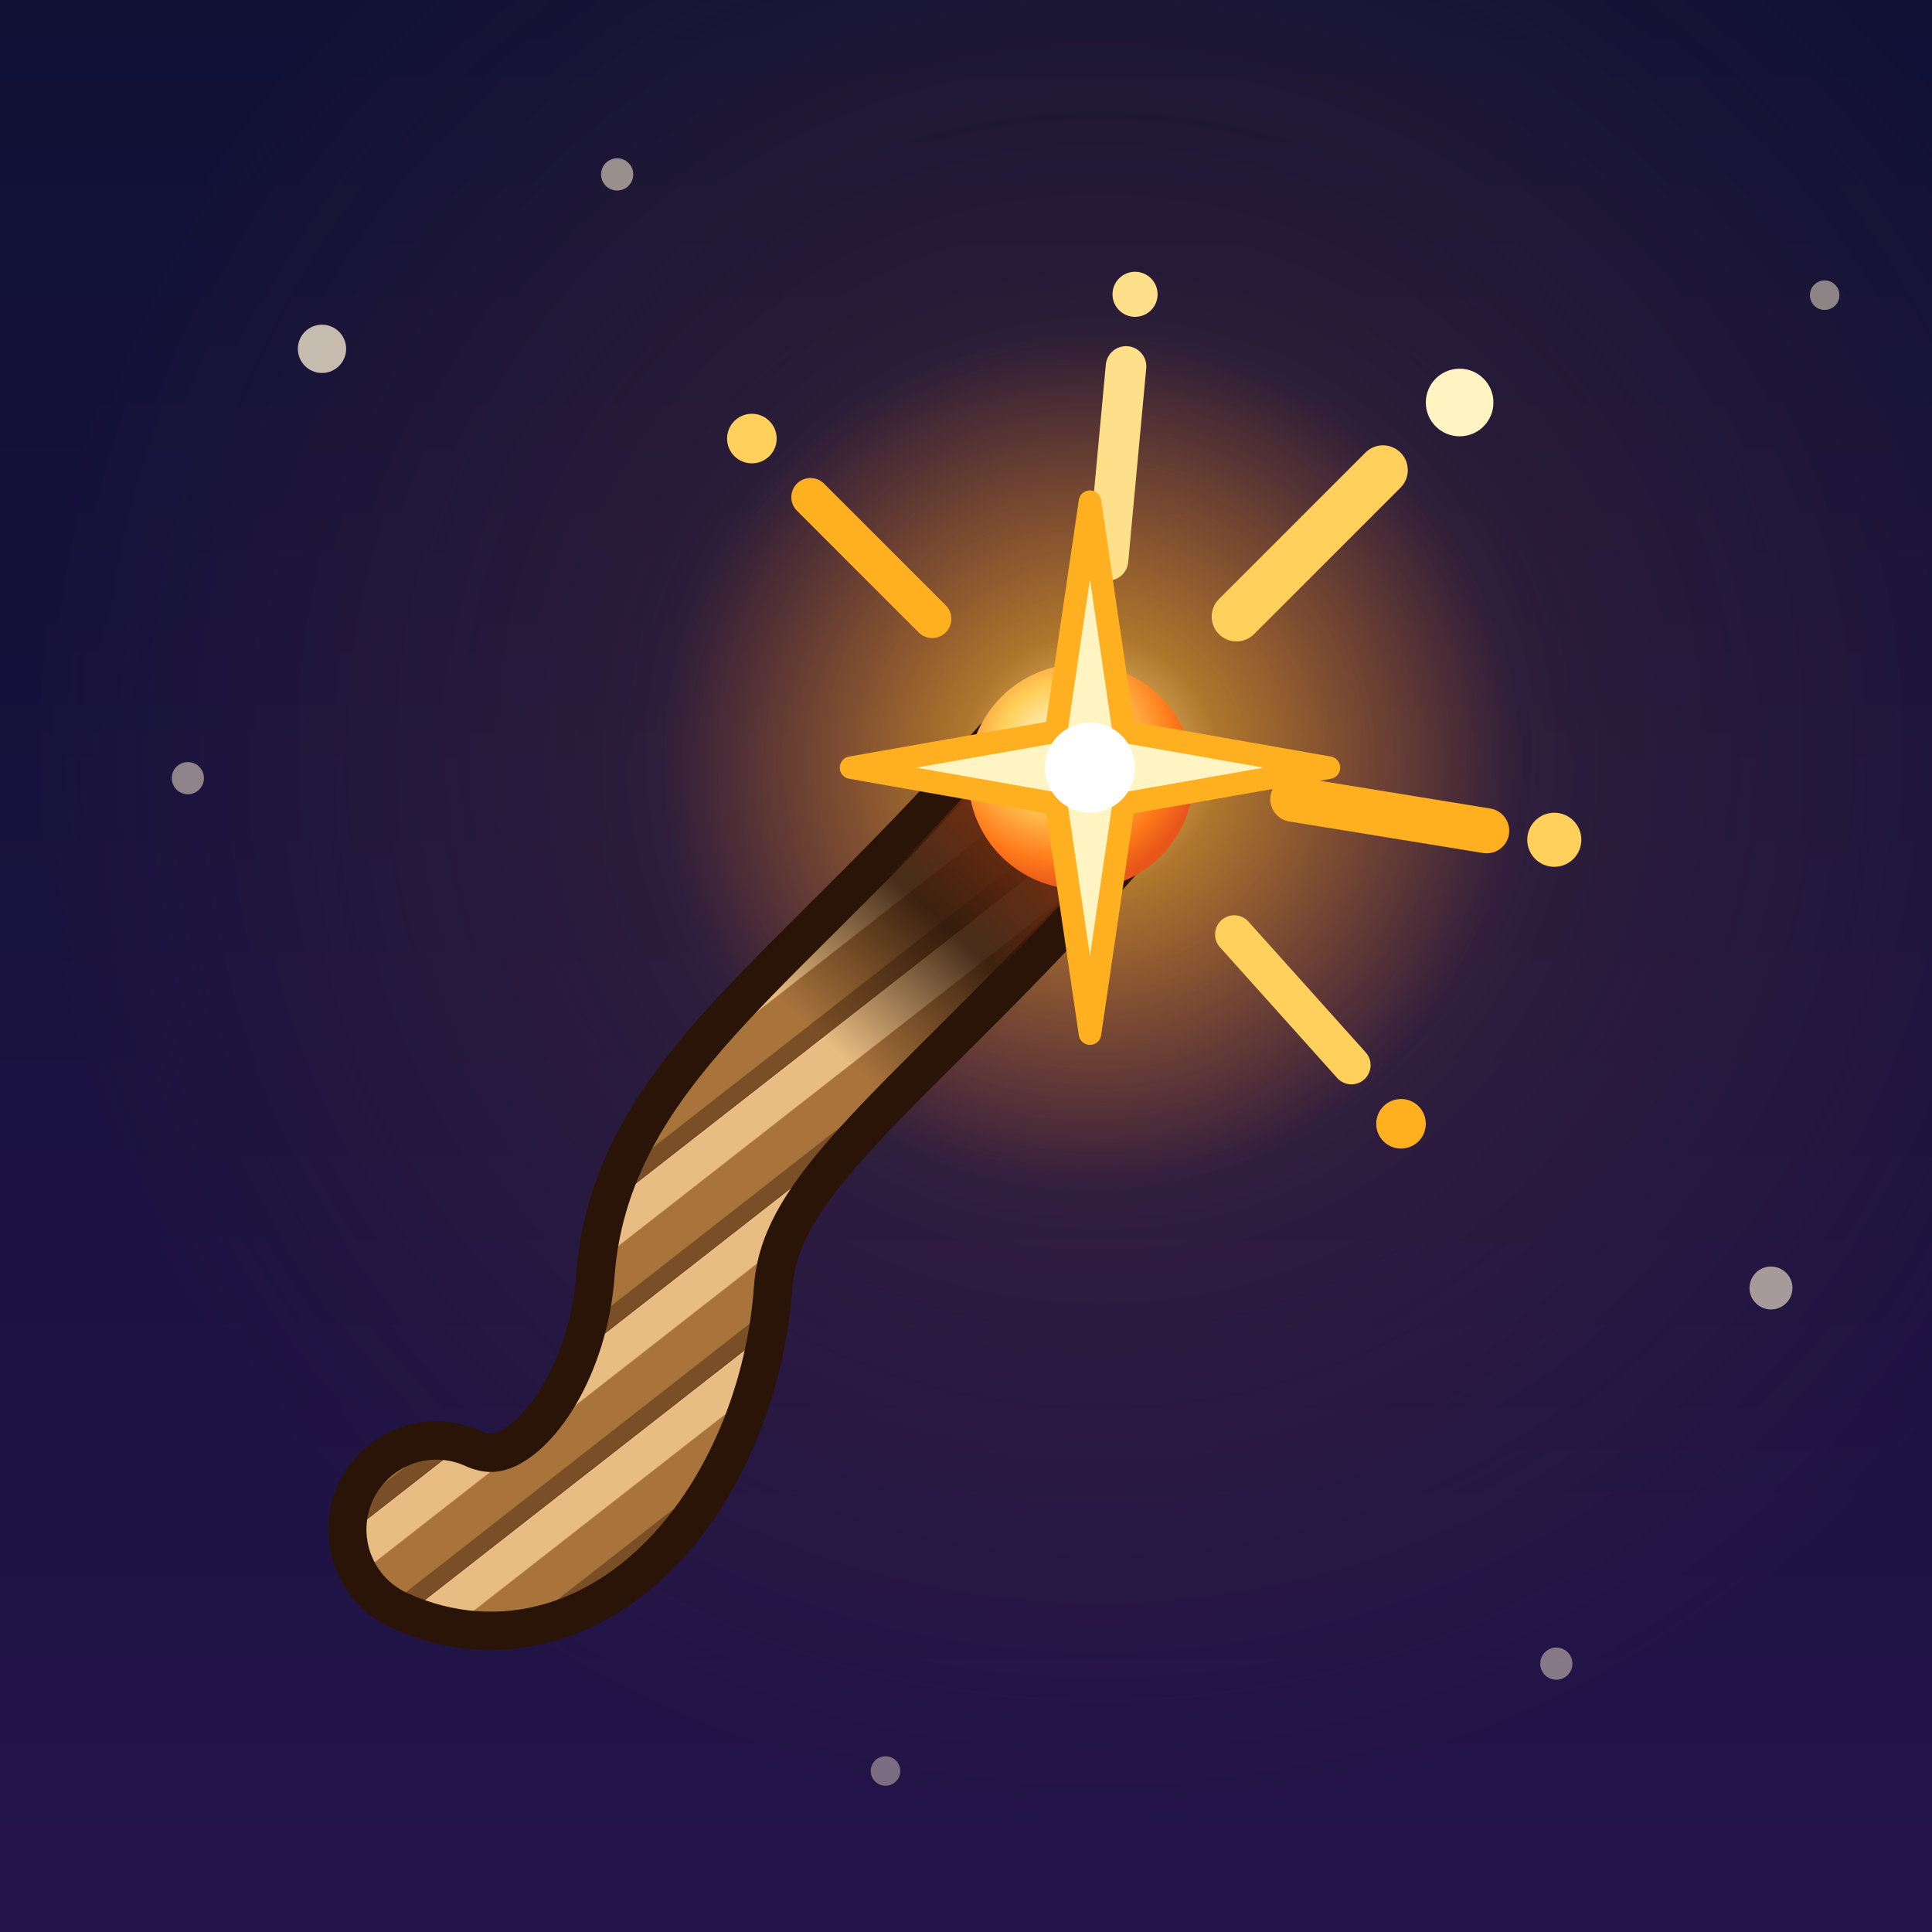
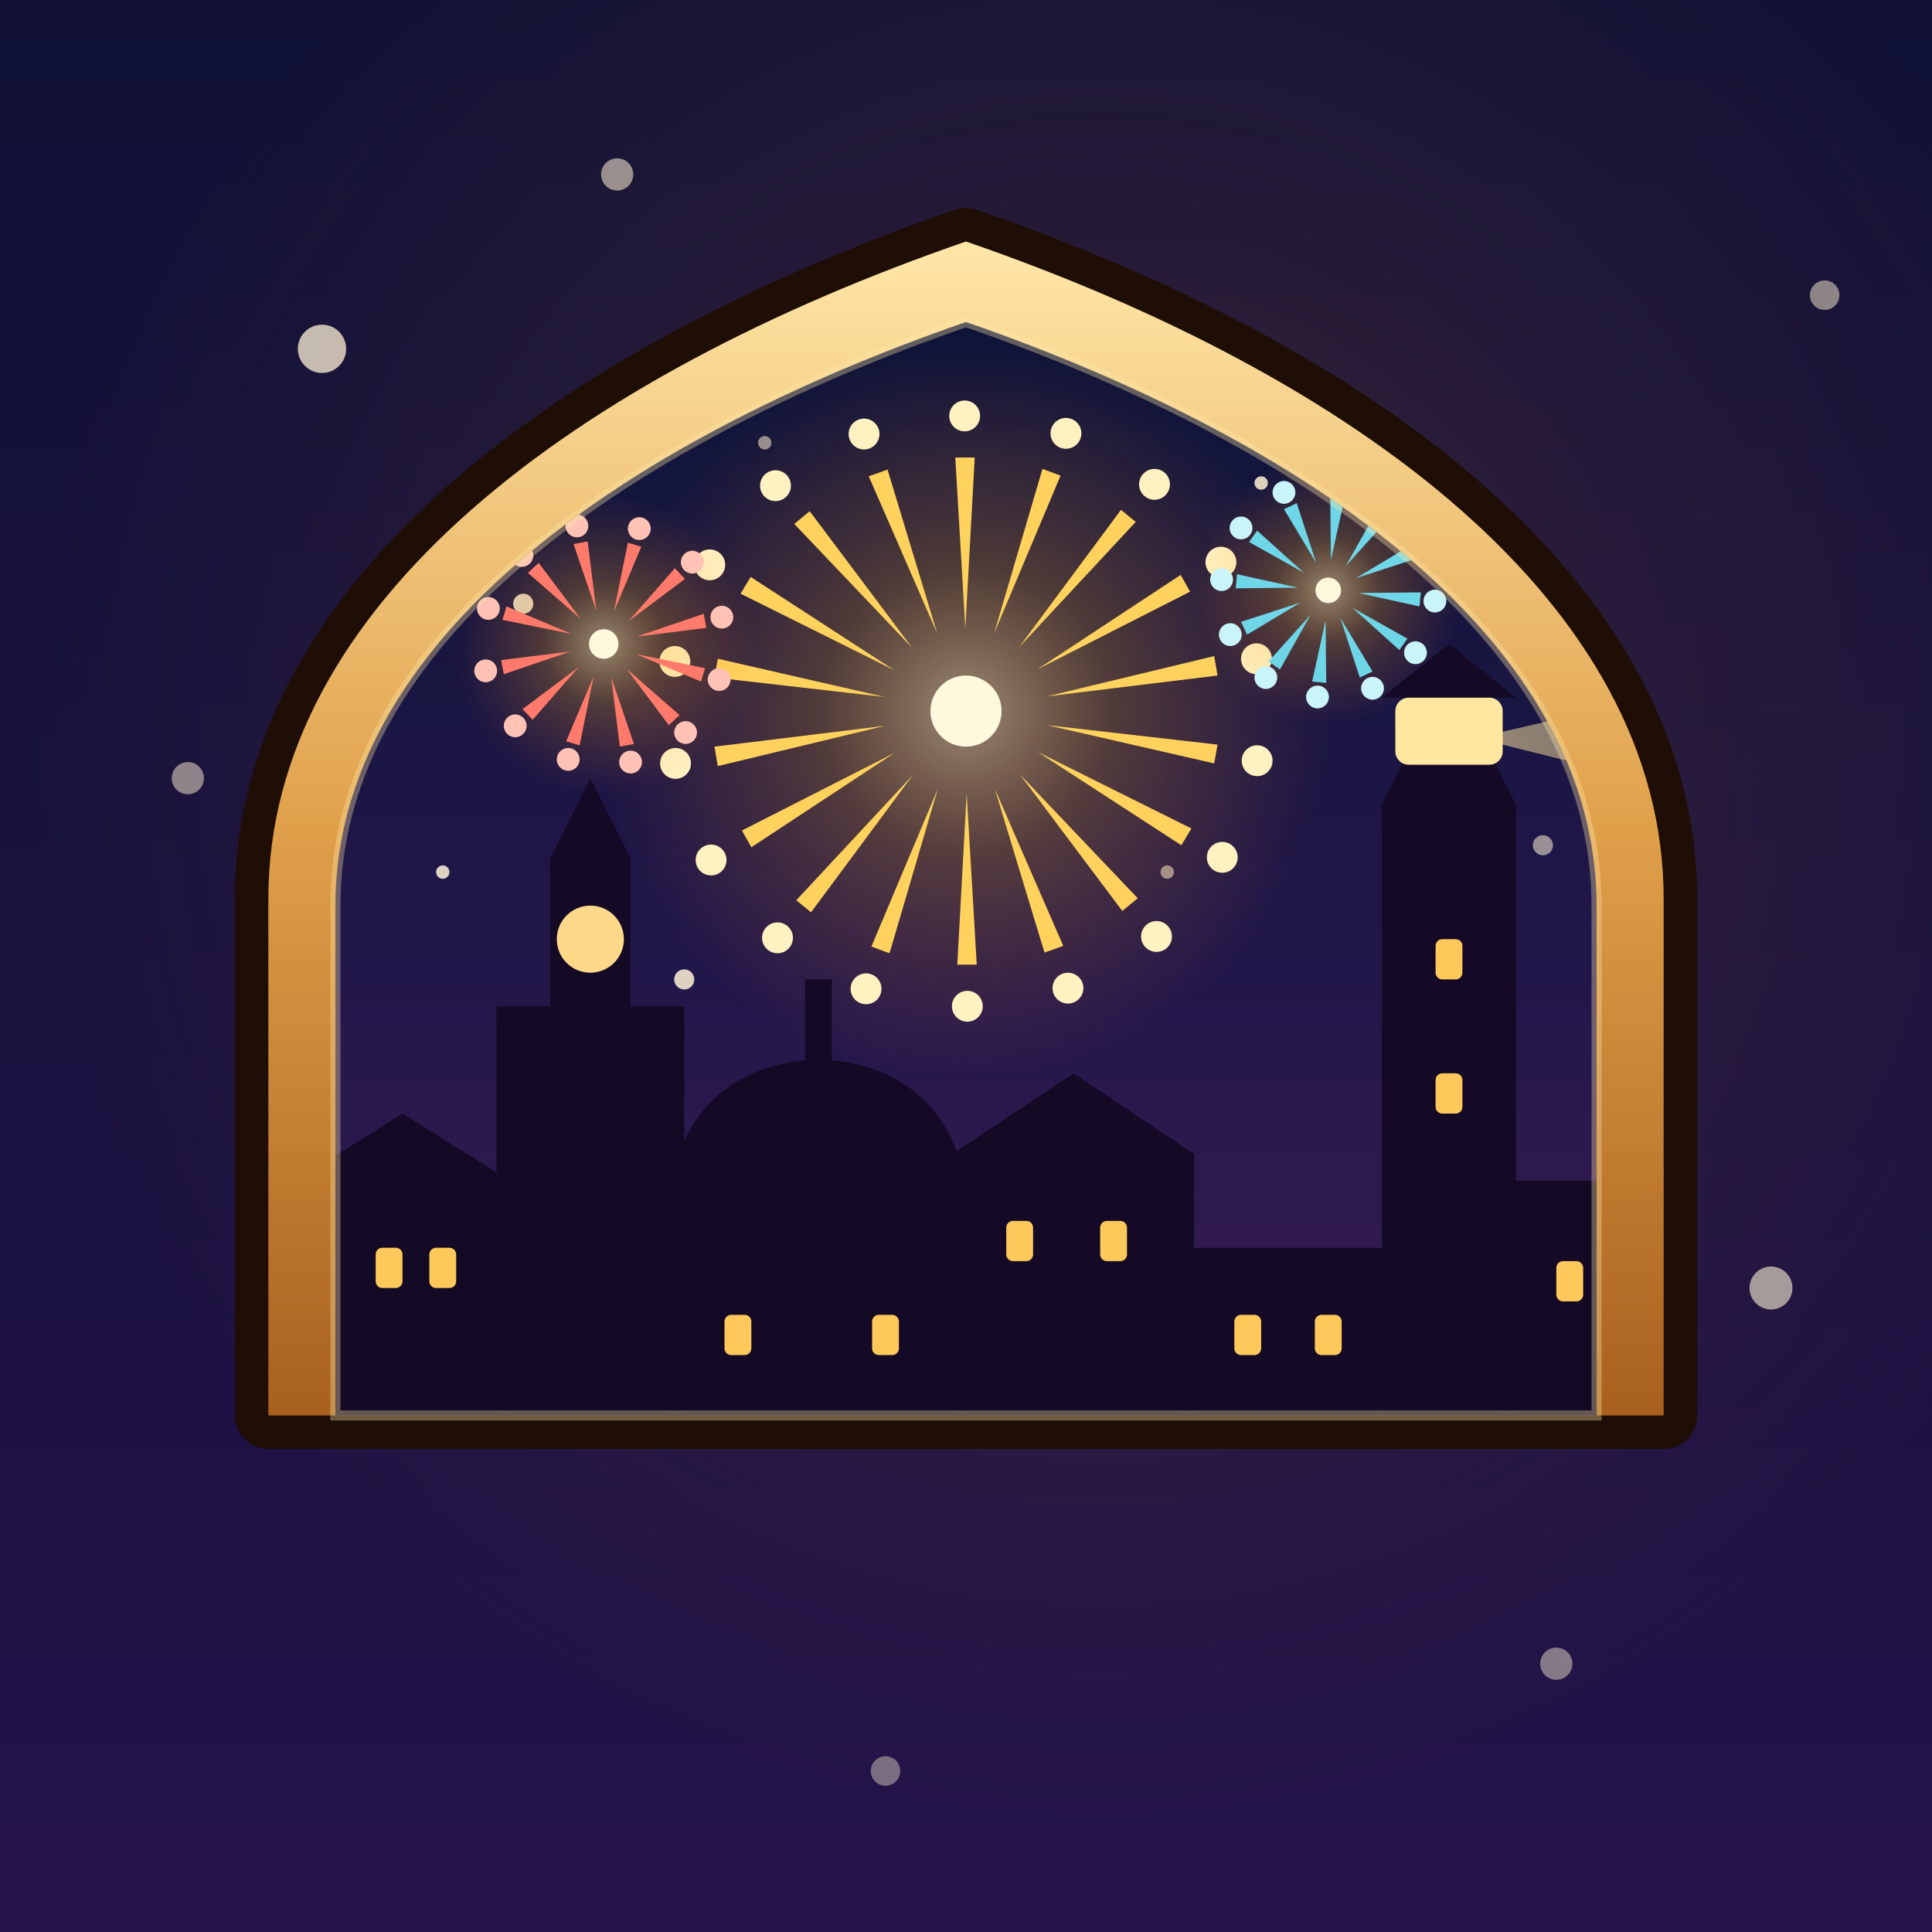
<svg xmlns="http://www.w3.org/2000/svg" viewBox="18 18 72 72" width="512" height="512">
  <g id="arka">
    <defs>
      <linearGradient id="a-gok" x1="0" y1="0" x2="0" y2="1">
        <stop offset="0" stop-color="#0B1030" />
        <stop offset=".55" stop-color="#1A1240" />
        <stop offset="1" stop-color="#2A1450" />
      </linearGradient>
      <radialGradient id="a-isik" cx="59" cy="46" r="40" gradientUnits="userSpaceOnUse">
        <stop offset="0" stop-color="#FF9A3C" stop-opacity=".30" />
        <stop offset=".45" stop-color="#B8642E" stop-opacity=".12" />
        <stop offset="1" stop-color="#B8642E" stop-opacity="0" />
      </radialGradient>
    </defs>
    <rect width="108" height="108" fill="url(#a-gok)" />
    <rect width="108" height="108" fill="url(#a-isik)" />
    <g fill="#FFF3D6">
      <circle cx="30" cy="31" r=".9" opacity=".75" />
      <circle cx="41" cy="24.5" r=".6" opacity=".55" />
      <circle cx="25" cy="47" r=".6" opacity=".5" />
      <circle cx="84" cy="66" r=".8" opacity=".6" />
      <circle cx="76" cy="80" r=".6" opacity=".45" />
      <circle cx="51" cy="84" r=".55" opacity=".4" />
      <circle cx="86" cy="29" r=".55" opacity=".5" />
    </g>
  </g>
  <g id="on">
-     <defs>
-       <radialGradient id="o-hale" cx="64" cy="42" r="19" gradientUnits="userSpaceOnUse">
-         <stop offset="0" stop-color="#FFF4C2" stop-opacity=".95" />
-         <stop offset=".3" stop-color="#FFB020" stop-opacity=".55" />
-         <stop offset="1" stop-color="#FF7A1A" stop-opacity="0" />
-       </radialGradient>
-       <radialGradient id="o-koz" cx=".4" cy=".36" r=".64">
-         <stop offset="0" stop-color="#FFFBE6" />
-         <stop offset=".4" stop-color="#FFD15C" />
-         <stop offset=".8" stop-color="#FF7A1A" />
-         <stop offset="1" stop-color="#E8561A" />
-       </radialGradient>
-       <pattern id="o-ip" width="4.4" height="4.4" patternUnits="userSpaceOnUse" patternTransform="rotate(52)">
-         <rect width="4.4" height="4.4" fill="#A8743C" />
-         <rect width="1.7" height="4.4" fill="#E8BC82" />
-         <rect x="3.6" width=".8" height="4.4" fill="#7A4E26" />
-       </pattern>
-       <linearGradient id="o-kor" gradientUnits="userSpaceOnUse" x1="53" y1="55" x2="62" y2="45">
-         <stop offset="0" stop-color="#2A1408" stop-opacity="0" />
-         <stop offset=".55" stop-color="#2A1408" stop-opacity=".85" />
-         <stop offset="1" stop-color="#7A2E10" stop-opacity="1" />
-       </linearGradient>
-     </defs>
-     <g transform="translate(54 54) scale(.84) translate(-58.5 -51)">
-       <circle cx="64" cy="42" r="19" fill="url(#o-hale)" />
-       <path d="M35 76C40.5 78.5 45.5 72 46 65S53.5 54 62.6 43.6" fill="none" stroke="#2A1408" stroke-width="9.6" stroke-linecap="round" />
-       <path d="M35 76C40.5 78.5 45.5 72 46 65S53.5 54 62.6 43.6" fill="none" stroke="url(#o-ip)" stroke-width="6.2" stroke-linecap="round" />
-       <path d="M35 76C40.5 78.5 45.5 72 46 65S53.5 54 62.6 43.6" fill="none" stroke="url(#o-kor)" stroke-width="6.4" stroke-linecap="round" />
-       <g stroke-linecap="round" fill="none">
-         <path d="M70.5 35.5 77 29" stroke="#FFD15C" stroke-width="2.2" />
-         <path d="M73 43.6 81.6 45" stroke="#FFB020" stroke-width="2" />
-         <path d="M64.8 33 65.6 24.4" stroke="#FFE08A" stroke-width="1.8" />
-         <path d="M57 35.6 51.6 30.2" stroke="#FFB020" stroke-width="1.7" />
-         <path d="M70.4 49.6 75.6 55.4" stroke="#FFD15C" stroke-width="1.7" />
+     <g transform="translate(54 54) scale(0.25) translate(-200 -118)">
+       <defs>
+         <linearGradient id="o-gok" x1="0" y1="0" x2="0" y2="1">
+           <stop offset="0" stop-color="#0E1438" />
+           <stop offset=".6" stop-color="#22174A" />
+           <stop offset="1" stop-color="#3A1C52" />
+         </linearGradient>
+         <linearGradient id="o-cerceve" x1="0" y1="0" x2="0" y2="1">
+           <stop offset="0" stop-color="#FFE7A8" />
+           <stop offset=".5" stop-color="#E0A04A" />
+           <stop offset="1" stop-color="#A8601E" />
+         </linearGradient>
+         <linearGradient id="o-yuz" gradientUnits="userSpaceOnUse" x1="0" y1="0" x2="0" y2="100">
+           <stop offset="0" stop-color="#FFF4D2" />
+           <stop offset=".38" stop-color="#FFD25E" />
+           <stop offset=".72" stop-color="#FFA22E" />
+           <stop offset="1" stop-color="#E8601C" />
+         </linearGradient>
+         <linearGradient id="o-huzme" x1="0" y1="0" x2="1" y2="0">
+           <stop offset="0" stop-color="#FFE7A0" stop-opacity=".55" />
+           <stop offset="1" stop-color="#FFE7A0" stop-opacity="0" />
+         </linearGradient>
+         <radialGradient id="o-hale">
+           <stop offset="0" stop-color="#FFE7A0" stop-opacity=".7" />
+           <stop offset=".4" stop-color="#FFB020" stop-opacity=".3" />
+           <stop offset="1" stop-color="#FF7A1A" stop-opacity="0" />
+         </radialGradient>
+         <radialGradient id="o-koz" cx=".4" cy=".36" r=".64">
+           <stop offset="0" stop-color="#FFFBE6" />
+           <stop offset=".4" stop-color="#FFD15C" />
+           <stop offset=".8" stop-color="#FF7A1A" />
+           <stop offset="1" stop-color="#E8561A" />
+         </radialGradient>
+         <clipPath id="o-kemer">
+           <path d="M106 185V109C106 70 148 40 200 22C252 40 294 70 294 109V185Z" />
+         </clipPath>
+         <clipPath id="o-harf" />
+       </defs>
+       <g class="f-lg-amblem">
+         <path d="M96 185V108C96 64 142 30 200 10C258 30 304 64 304 108V185Z" fill="#1E0E06" stroke="#1E0E06" stroke-width="10" stroke-linejoin="round" />
+         <path d="M96 185V108C96 64 142 30 200 10C258 30 304 64 304 108V185Z" fill="url(#o-cerceve)" />
+         <path d="M106 185V109C106 70 148 40 200 22C252 40 294 70 294 109V185Z" fill="url(#o-gok)" />
+         <g clip-path="url(#o-kemer)">
+           <circle cx="134" cy="64" r="1.5" fill="#FFF3D6" opacity="0.85" />
+           <circle cx="170" cy="40" r="1" fill="#FFF3D6" opacity="0.55" />
+           <circle cx="244" cy="46" r="1" fill="#FFF3D6" opacity="0.85" />
+           <circle cx="286" cy="100" r="1.5" fill="#FFF3D6" opacity="0.55" />
+           <circle cx="122" cy="104" r="1" fill="#FFF3D6" opacity="0.85" />
+           <circle cx="230" cy="104" r="1" fill="#FFF3D6" opacity="0.55" />
+           <circle cx="158" cy="120" r="1.5" fill="#FFF3D6" opacity="0.85" />
+           <g class="f-lg-fisek" style="--lg-gec:420ms">
+             <circle cx="200" cy="80" r="55" fill="url(#o-hale)" opacity=".8" />
+             <path d="M212.1 82.1L237 87.8L237.5 85Z" fill="#FFD25E" />
+             <circle cx="243.4" cy="87.4" r="2.3" fill="#FFF1C0" />
+             <path d="M210.7 86.1L232.1 100L233.6 97.5Z" fill="#FFD25E" />
+             <circle cx="238.2" cy="101.8" r="2.3" fill="#FFF1C0" />
+             <path d="M208 89.4L223.3 109.8L225.6 107.9Z" fill="#FFD25E" />
+             <circle cx="228.4" cy="113.6" r="2.3" fill="#FFF1C0" />
+             <path d="M204.3 91.6L211.7 116L214.5 115Z" fill="#FFD25E" />
+             <circle cx="215.2" cy="121.3" r="2.3" fill="#FFF1C0" />
+             <path d="M200.1 92.3L198.7 117.8L201.6 117.8Z" fill="#FFD25E" />
+             <circle cx="200.2" cy="124" r="2.3" fill="#FFF1C0" />
+             <path d="M195.8 91.6L185.9 115.1L188.6 116.1Z" fill="#FFD25E" />
+             <circle cx="185.1" cy="121.4" r="2.3" fill="#FFF1C0" />
+             <path d="M192.1 89.5L174.7 108.2L176.9 110Z" fill="#FFD25E" />
+             <circle cx="171.9" cy="113.8" r="2.3" fill="#FFF1C0" />
+             <path d="M189.4 86.2L166.6 97.8L168 100.3Z" fill="#FFD25E" />
+             <circle cx="162" cy="102.2" r="2.3" fill="#FFF1C0" />
+             <path d="M187.9 82.2L162.5 85.3L163 88.2Z" fill="#FFD25E" />
+             <circle cx="156.7" cy="87.8" r="2.3" fill="#FFF1C0" />
+             <path d="M187.9 77.9L163 72.2L162.5 75Z" fill="#FFD25E" />
+             <circle cx="156.6" cy="72.6" r="2.3" fill="#FFF1C0" />
+             <path d="M189.3 73.9L167.9 60L166.4 62.5Z" fill="#FFD25E" />
+             <circle cx="161.8" cy="58.2" r="2.3" fill="#FFF1C0" />
+             <path d="M192 70.6L176.7 50.2L174.4 52.1Z" fill="#FFD25E" />
+             <circle cx="171.6" cy="46.4" r="2.3" fill="#FFF1C0" />
+             <path d="M195.7 68.4L188.3 44L185.5 45Z" fill="#FFD25E" />
+             <circle cx="184.8" cy="38.7" r="2.3" fill="#FFF1C0" />
+             <path d="M199.9 67.7L201.3 42.2L198.4 42.2Z" fill="#FFD25E" />
+             <circle cx="199.8" cy="36" r="2.3" fill="#FFF1C0" />
+             <path d="M204.2 68.4L214.1 44.9L211.4 43.9Z" fill="#FFD25E" />
+             <circle cx="214.9" cy="38.6" r="2.3" fill="#FFF1C0" />
+             <path d="M207.9 70.5L225.3 51.8L223.1 50Z" fill="#FFD25E" />
+             <circle cx="228.1" cy="46.2" r="2.3" fill="#FFF1C0" />
+             <path d="M210.6 73.8L233.4 62.2L232 59.7Z" fill="#FFD25E" />
+             <circle cx="238" cy="57.8" r="2.3" fill="#FFF1C0" />
+             <path d="M212.1 77.8L237.5 74.7L237 71.8Z" fill="#FFD25E" />
+             <circle cx="243.3" cy="72.2" r="2.3" fill="#FFF1C0" />
+             <circle cx="200" cy="80" r="5.3" fill="#FFF8DC" />
+           </g>
+           <g class="f-lg-fisek" style="--lg-gec:620ms">
+             <circle cx="146" cy="70" r="22.5" fill="url(#o-hale)" opacity=".8" />
+             <path d="M150.8 71.5L160.5 75.6L161.1 73.6Z" fill="#FF7A6A" />
+             <circle cx="163.2" cy="75.3" r="1.7" fill="#FFC2B4" />
+             <path d="M149.4 73.7L155.7 82.1L157.3 80.6Z" fill="#FF7A6A" />
+             <circle cx="158.2" cy="83.2" r="1.7" fill="#FFC2B4" />
+             <path d="M147.1 74.9L148.4 85.3L150.5 84.9Z" fill="#FF7A6A" />
+             <circle cx="150" cy="87.6" r="1.7" fill="#FFC2B4" />
+             <path d="M144.5 74.8L140.4 84.5L142.4 85.1Z" fill="#FF7A6A" />
+             <circle cx="140.7" cy="87.2" r="1.7" fill="#FFC2B4" />
+             <path d="M142.3 73.4L133.9 79.7L135.4 81.3Z" fill="#FF7A6A" />
+             <circle cx="132.8" cy="82.2" r="1.7" fill="#FFC2B4" />
+             <path d="M141.1 71.1L130.7 72.4L131.1 74.5Z" fill="#FF7A6A" />
+             <circle cx="128.4" cy="74" r="1.7" fill="#FFC2B4" />
+             <path d="M141.2 68.5L131.5 64.4L130.9 66.4Z" fill="#FF7A6A" />
+             <circle cx="128.8" cy="64.7" r="1.7" fill="#FFC2B4" />
+             <path d="M142.6 66.3L136.3 57.9L134.7 59.4Z" fill="#FF7A6A" />
+             <circle cx="133.8" cy="56.8" r="1.7" fill="#FFC2B4" />
+             <path d="M144.9 65.1L143.6 54.7L141.5 55.1Z" fill="#FF7A6A" />
+             <circle cx="142" cy="52.4" r="1.7" fill="#FFC2B4" />
+             <path d="M147.5 65.2L151.6 55.5L149.6 54.9Z" fill="#FF7A6A" />
+             <circle cx="151.3" cy="52.8" r="1.7" fill="#FFC2B4" />
+             <path d="M149.7 66.6L158.1 60.3L156.6 58.7Z" fill="#FF7A6A" />
+             <circle cx="159.2" cy="57.8" r="1.7" fill="#FFC2B4" />
+             <path d="M150.9 68.9L161.3 67.6L160.9 65.5Z" fill="#FF7A6A" />
+             <circle cx="163.6" cy="66" r="1.7" fill="#FFC2B4" />
+             <circle cx="146" cy="70" r="2.2" fill="#FFF8DC" />
+           </g>
+           <g class="f-lg-fisek" style="--lg-gec:780ms">
+             <circle cx="254" cy="62" r="20" fill="url(#o-hale)" opacity=".8" />
+             <path d="M258.5 62.4L267.6 64.4L267.8 62.3Z" fill="#6FD6E8" />
+             <circle cx="269.9" cy="63.6" r="1.7" fill="#C8F4FA" />
+             <path d="M257.6 64.6L264.6 70.9L265.8 69.2Z" fill="#6FD6E8" />
+             <circle cx="267" cy="71.3" r="1.7" fill="#C8F4FA" />
+             <path d="M255.8 66.1L258.7 75L260.6 74.1Z" fill="#6FD6E8" />
+             <circle cx="260.6" cy="76.6" r="1.7" fill="#C8F4FA" />
+             <path d="M253.6 66.5L251.6 75.6L253.7 75.8Z" fill="#6FD6E8" />
+             <circle cx="252.4" cy="77.9" r="1.7" fill="#C8F4FA" />
+             <path d="M251.4 65.6L245.1 72.6L246.8 73.8Z" fill="#6FD6E8" />
+             <circle cx="244.7" cy="75" r="1.7" fill="#C8F4FA" />
+             <path d="M249.9 63.8L241 66.7L241.9 68.6Z" fill="#6FD6E8" />
+             <circle cx="239.4" cy="68.6" r="1.7" fill="#C8F4FA" />
+             <path d="M249.5 61.6L240.4 59.6L240.2 61.7Z" fill="#6FD6E8" />
+             <circle cx="238.1" cy="60.4" r="1.7" fill="#C8F4FA" />
+             <path d="M250.4 59.4L243.4 53.1L242.2 54.8Z" fill="#6FD6E8" />
+             <circle cx="241" cy="52.7" r="1.7" fill="#C8F4FA" />
+             <path d="M252.2 57.9L249.3 49L247.4 49.9Z" fill="#6FD6E8" />
+             <circle cx="247.4" cy="47.4" r="1.7" fill="#C8F4FA" />
+             <path d="M254.4 57.5L256.4 48.4L254.3 48.2Z" fill="#6FD6E8" />
+             <circle cx="255.6" cy="46.1" r="1.7" fill="#C8F4FA" />
+             <path d="M256.6 58.4L262.9 51.4L261.2 50.2Z" fill="#6FD6E8" />
+             <circle cx="263.3" cy="49" r="1.7" fill="#C8F4FA" />
+             <path d="M258.1 60.2L267 57.3L266.1 55.4Z" fill="#6FD6E8" />
+             <circle cx="268.6" cy="55.4" r="1.7" fill="#C8F4FA" />
+             <circle cx="254" cy="62" r="1.9" fill="#FFF8DC" />
+           </g>
+           <g transform="translate(0 20)">
+             <g fill="#140A26">
+               <path d="M100 196V130L116 120L132 130V196Z" />
+               <path d="M130 196V104H138V82L144 70L150 82V104H158V196Z" />
+               <path d="M156 196V134C156 120 166 112 178 112C190 112 200 120 200 134V196Z" />
+               <rect x="176" y="100" width="4" height="14" />
+               <path d="M198 196V126L216 114L234 126V196Z" />
+               <path d="M232 196V140H262V196Z" />
+               <path d="M262 196V74L266 66H278L282 74V196Z" />
+               <path d="M280 196V130H300V196Z" />
+               <path d="M262 58L272 50L282 58Z" />
+             </g>
+             <circle cx="144" cy="94" r="5" fill="#FFD98A" />
+             <path d="M276 64L380 40V90Z" fill="url(#o-huzme)" />
+             <rect x="264" y="58" width="16" height="10" rx="2" fill="#FFE7A0" />
+             <g fill="#FFC85A">
+               <rect x="112" y="140" width="4" height="6" rx="1" />
+               <rect x="120" y="140" width="4" height="6" rx="1" />
+               <rect x="164" y="150" width="4" height="6" rx="1" />
+               <rect x="186" y="150" width="4" height="6" rx="1" />
+               <rect x="206" y="136" width="4" height="6" rx="1" />
+               <rect x="220" y="136" width="4" height="6" rx="1" />
+               <rect x="240" y="150" width="4" height="6" rx="1" />
+               <rect x="252" y="150" width="4" height="6" rx="1" />
+               <rect x="288" y="142" width="4" height="6" rx="1" />
+               <rect x="270" y="94" width="4" height="6" rx="1" />
+               <rect x="270" y="114" width="4" height="6" rx="1" />
+             </g>
+           </g>
+         </g>
+         <path d="M106 185V109C106 70 148 40 200 22C252 40 294 70 294 109V185Z" fill="none" stroke="#FFE7A8" stroke-opacity=".35" stroke-width="1.5" />
      </g>
-       <g>
-         <circle cx="80.4" cy="26" r="1.5" fill="#FFF4C2" />
-         <circle cx="84.6" cy="45.4" r="1.2" fill="#FFD15C" />
-         <circle cx="49" cy="27.6" r="1.1" fill="#FFD15C" />
-         <circle cx="77.8" cy="58" r="1.1" fill="#FFB020" />
-         <circle cx="66" cy="21.2" r="1" fill="#FFE08A" />
-       </g>
-       <circle cx="63.6" cy="42.6" r="5" fill="url(#o-koz)" />
-       <path d="M64 30.4 65.5 40.6 74.6 42.2 65.5 43.8 64 54 62.5 43.8 53.4 42.2 62.5 40.6z" fill="#FFF4C2" stroke="#FFB020" stroke-width="1" stroke-linejoin="round" />
-       <circle cx="64" cy="42.2" r="2" fill="#FFFFFF" />
    </g>
  </g>
</svg>
